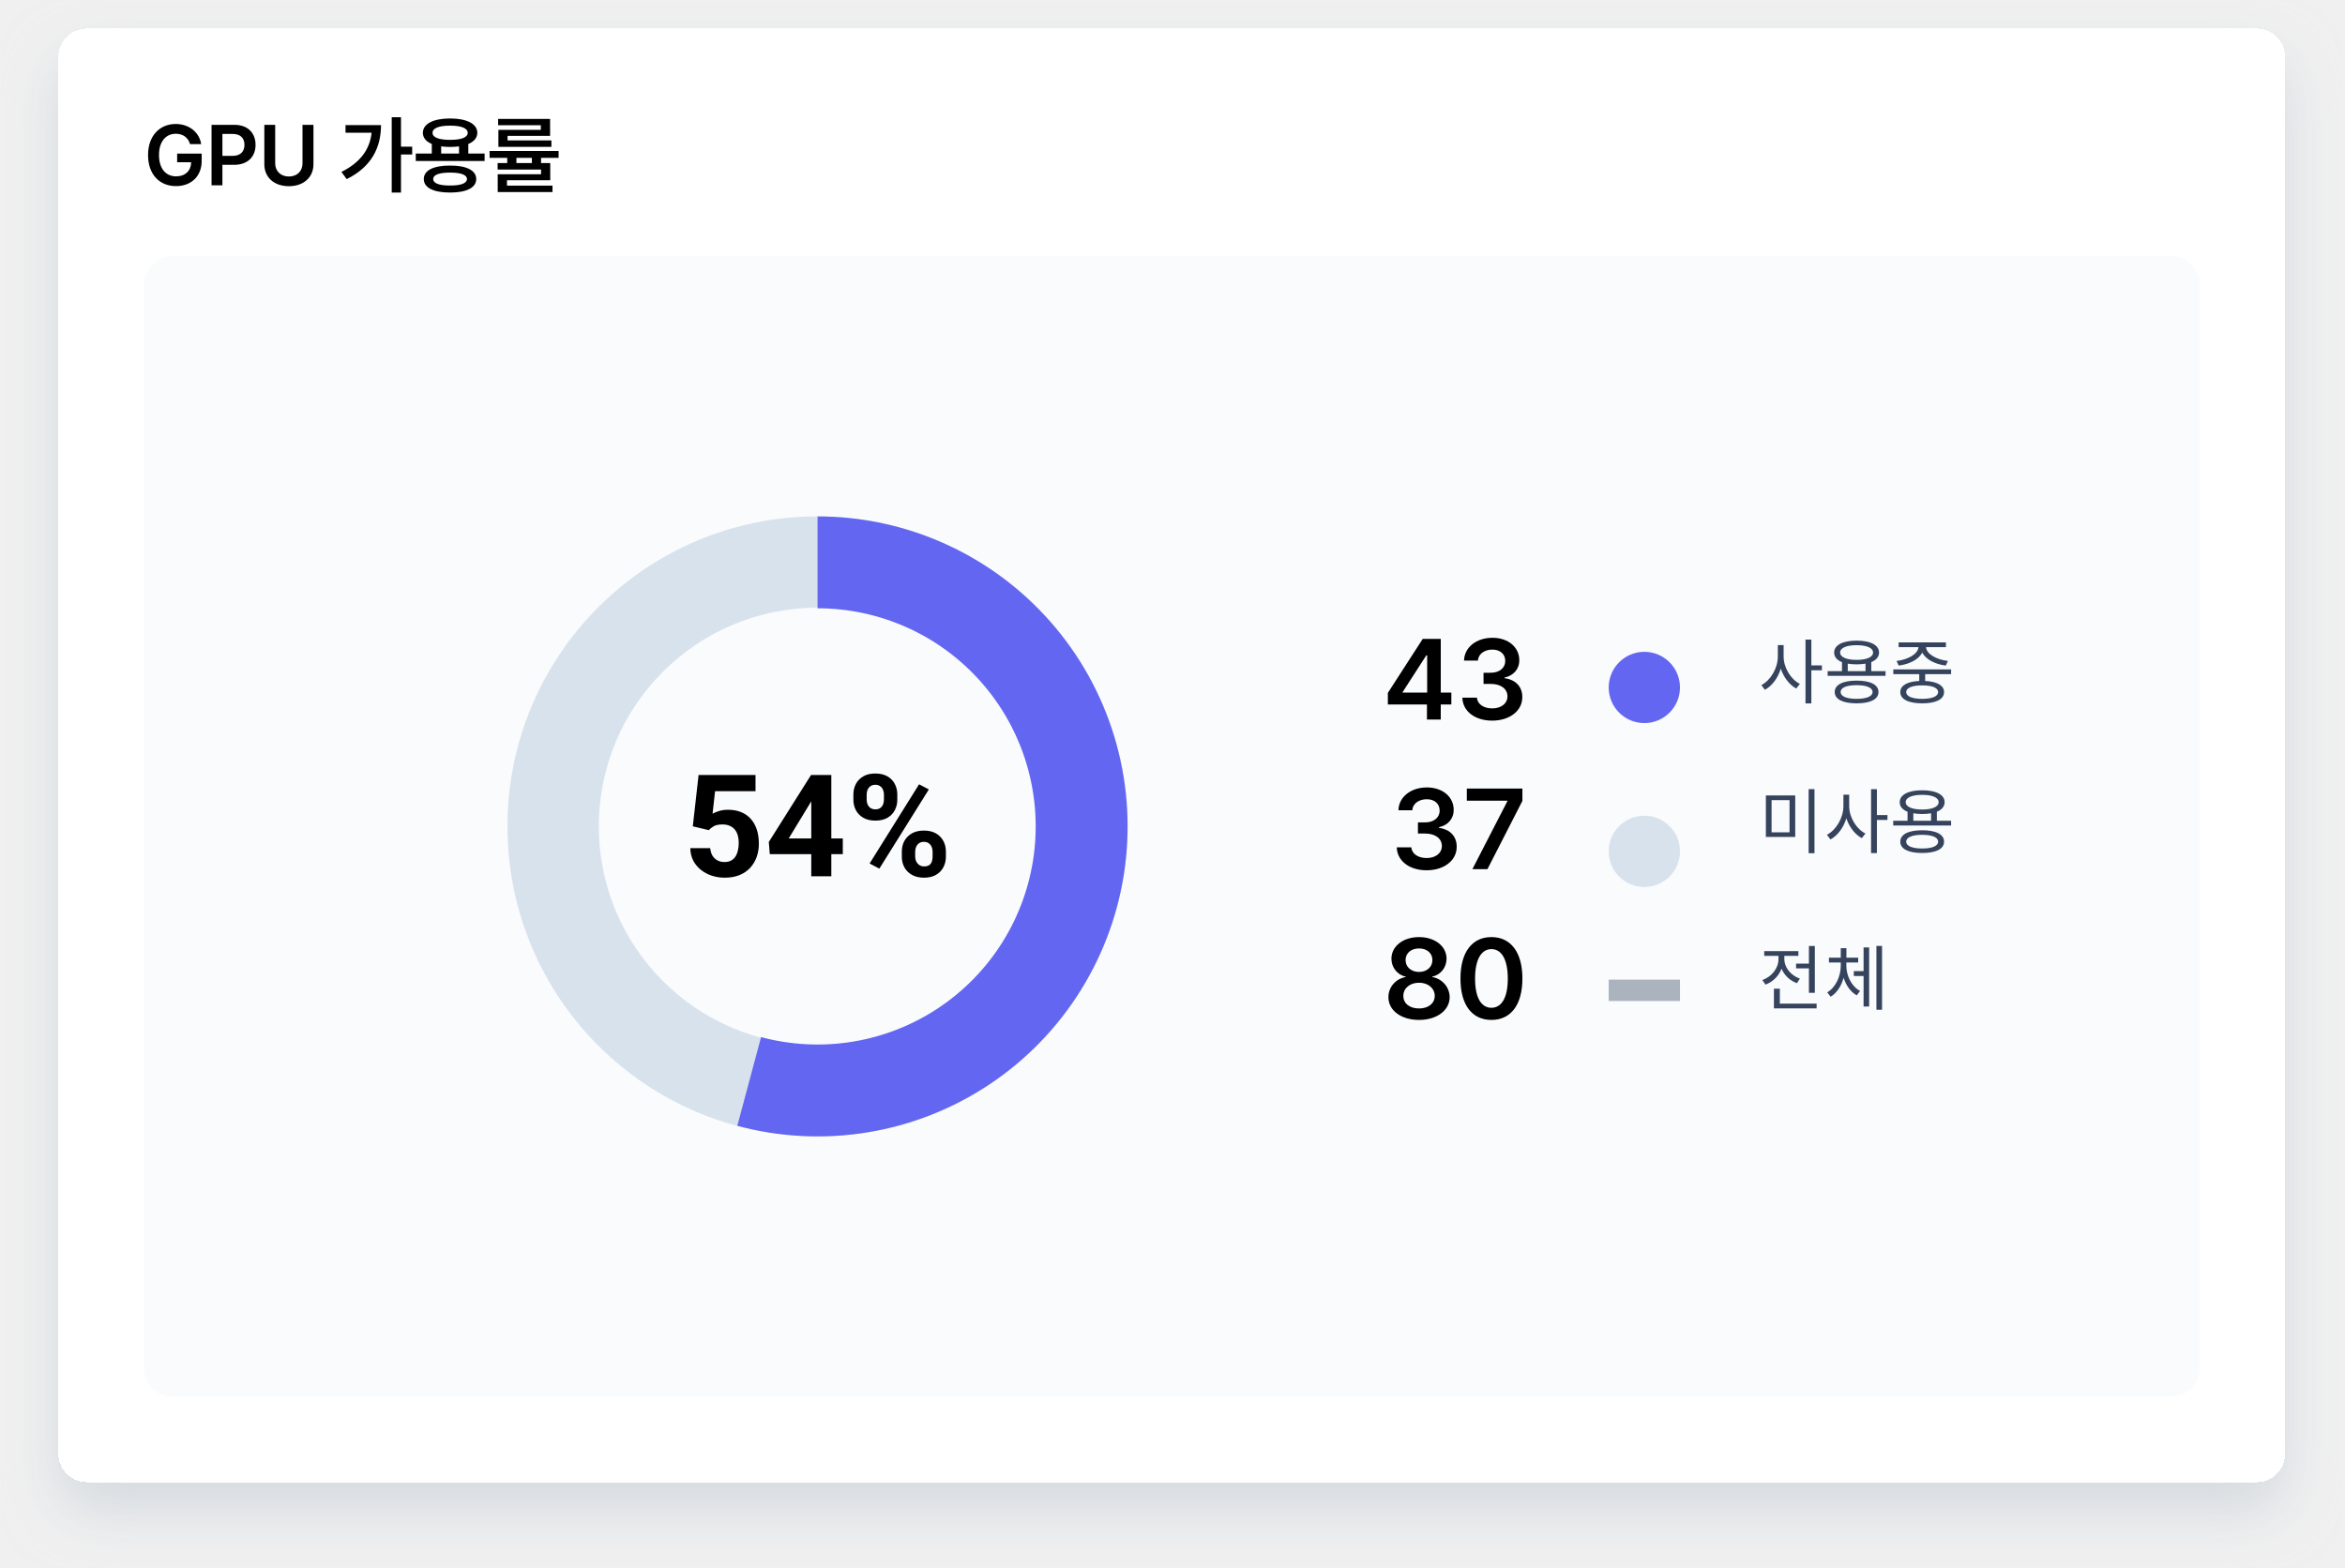
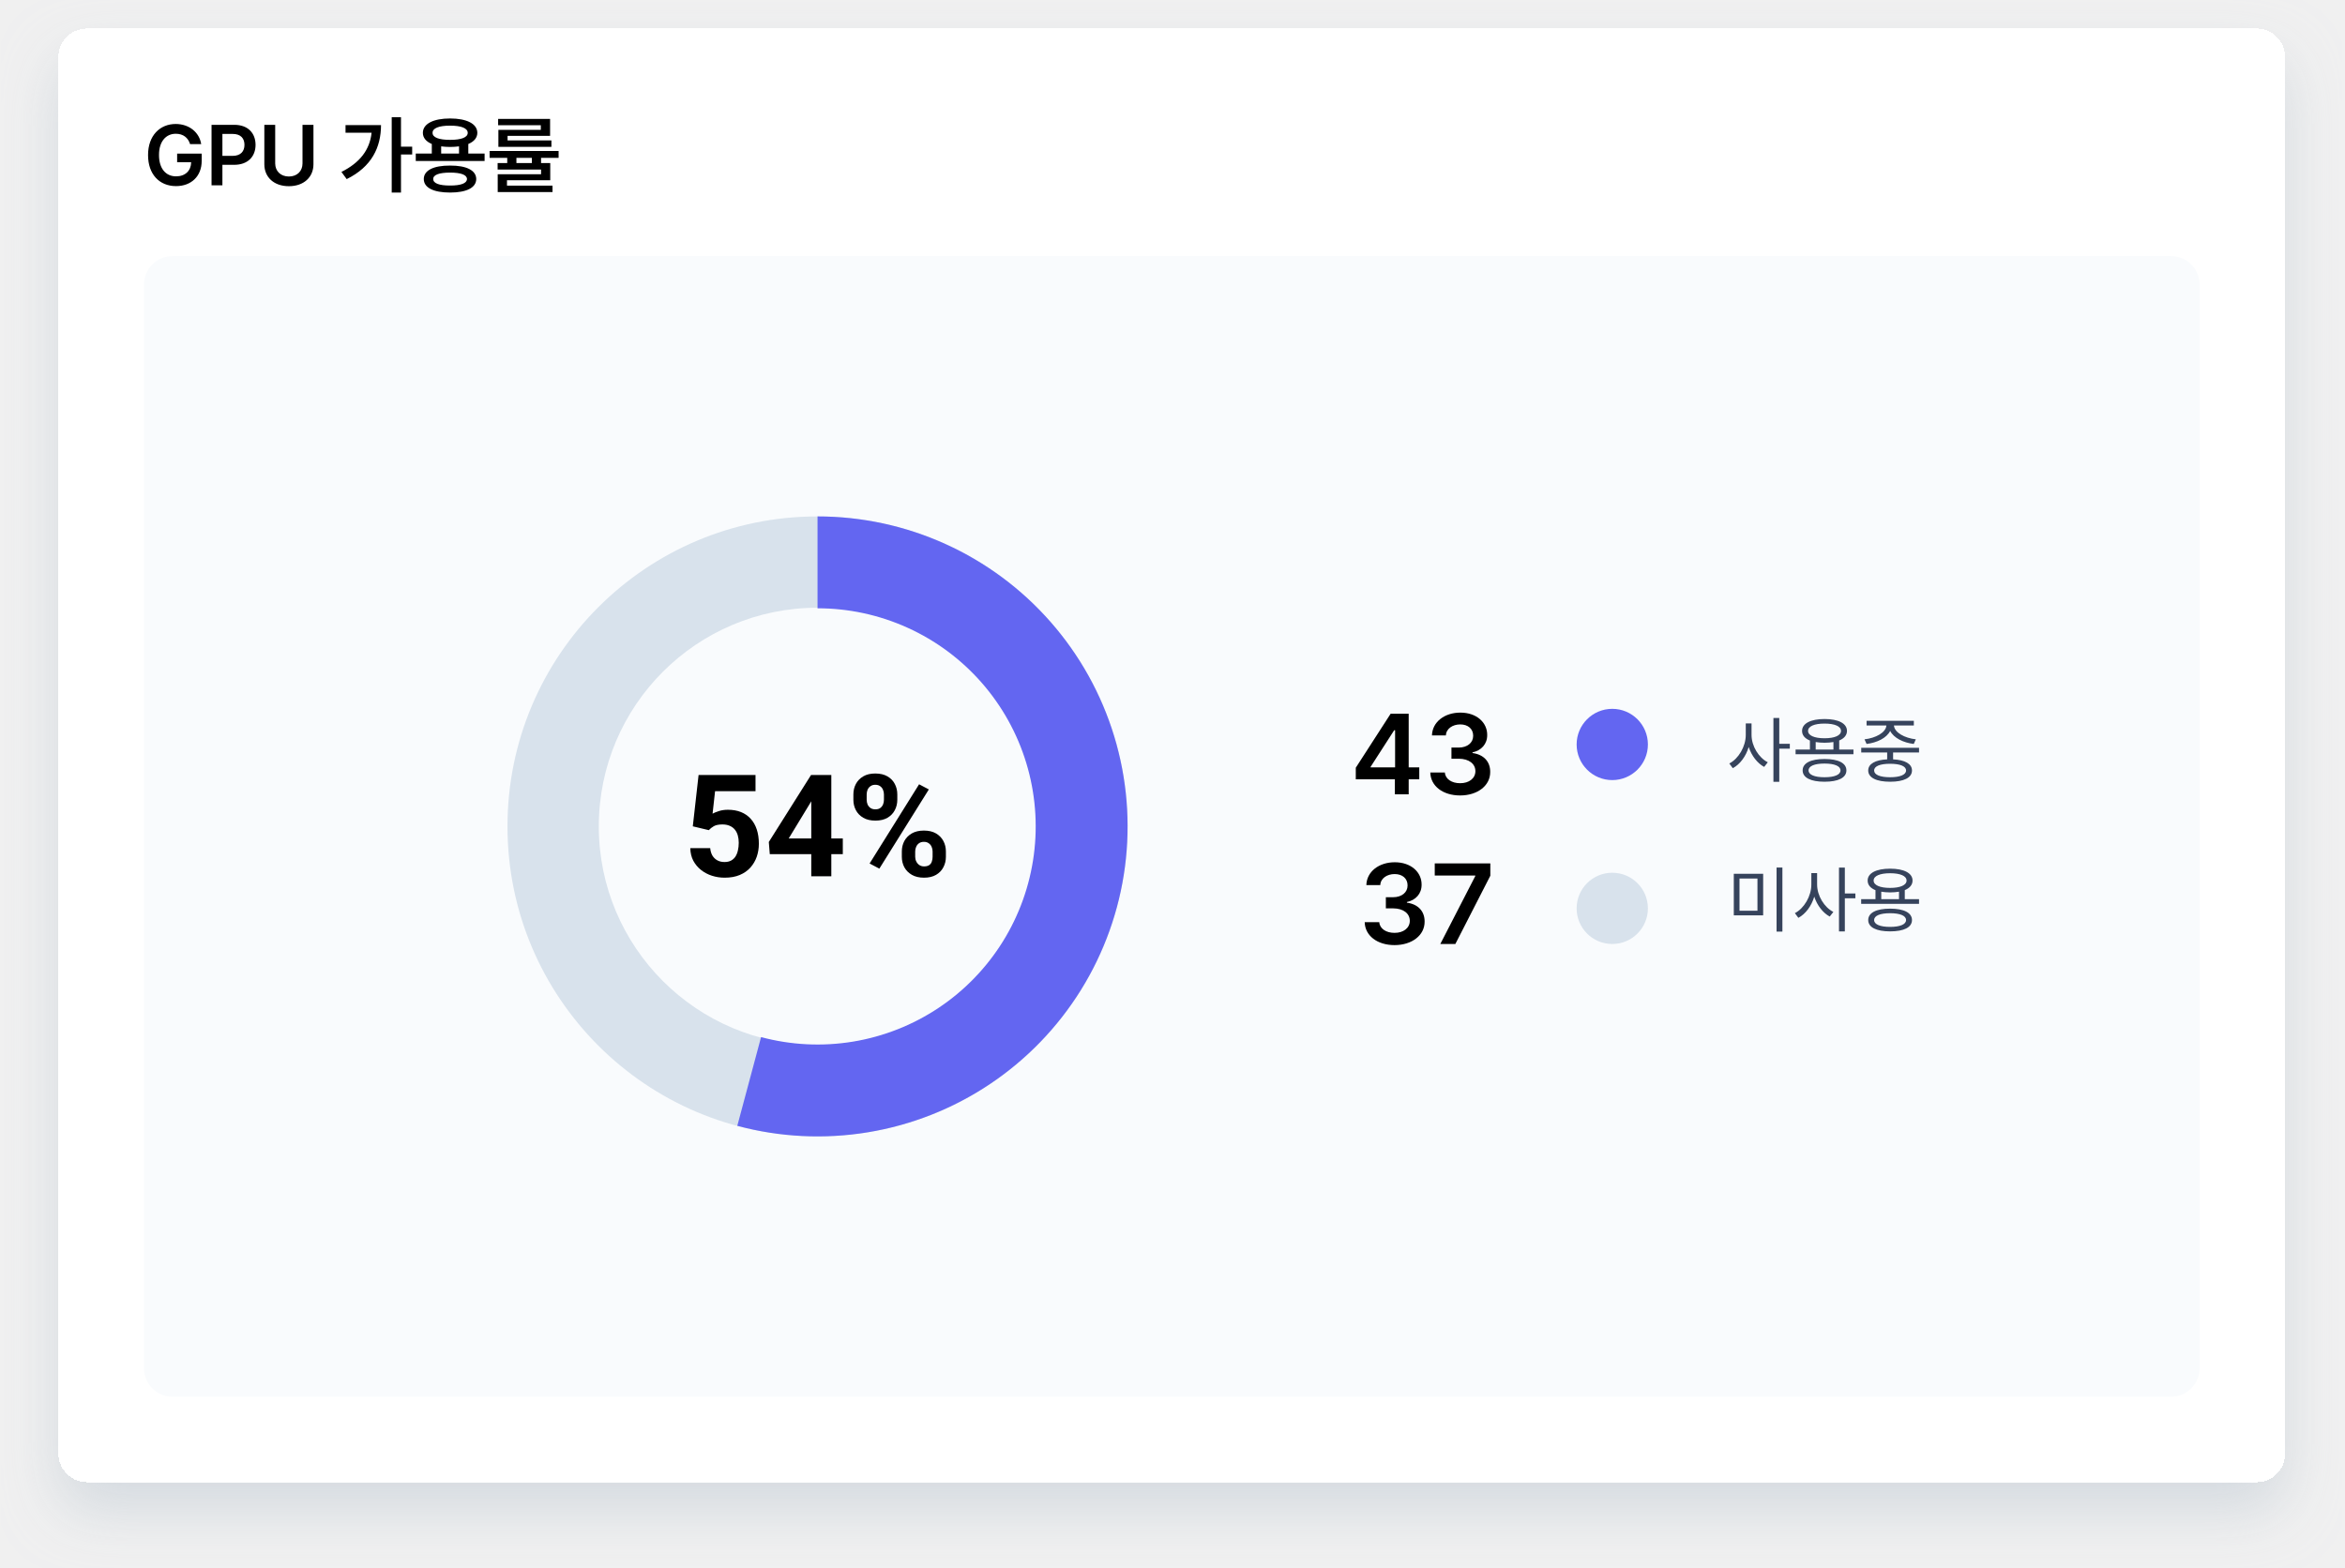
<svg xmlns="http://www.w3.org/2000/svg" width="329" height="220" viewBox="0 0 329 220" fill="none">
-   <g filter="url(#filter0_d_2837_27730)">
+   <g filter="url(#filter0_d_2895_35128)">
    <path d="M8.199 8C8.199 5.791 9.99 4 12.199 4H316.599C318.808 4 320.599 5.791 320.599 8V204C320.599 206.209 318.808 208 316.599 208H12.199C9.99 208 8.199 206.209 8.199 204V8Z" fill="white" shape-rendering="crispEdges" />
    <path d="M26.668 20.223C26.393 19.32 25.695 18.77 24.664 18.77C23.299 18.77 22.303 19.836 22.309 21.746C22.303 23.674 23.281 24.746 24.699 24.746C25.982 24.746 26.797 23.973 26.82 22.766H24.852V21.559H28.297V22.578C28.297 24.764 26.797 26.117 24.699 26.117C22.355 26.117 20.768 24.447 20.773 21.758C20.768 19.033 22.432 17.398 24.652 17.398C26.521 17.398 27.969 18.559 28.227 20.223H26.668ZM29.68 26V17.516H32.867C34.812 17.516 35.85 18.699 35.855 20.328C35.85 21.951 34.801 23.129 32.844 23.129H31.203V26H29.68ZM31.203 21.875H32.633C33.781 21.869 34.297 21.225 34.297 20.328C34.297 19.42 33.781 18.793 32.633 18.793H31.203V21.875ZM42.441 17.516H43.977V23.059C43.971 24.881 42.6 26.129 40.531 26.129C38.451 26.129 37.092 24.881 37.086 23.059V17.516H38.609V22.93C38.615 24.002 39.359 24.764 40.531 24.77C41.703 24.764 42.441 24.002 42.441 22.93V17.516ZM56.258 16.449V20.586H57.828V21.676H56.258V27.02H54.957V16.449H56.258ZM47.902 24.125C50.48 22.836 51.875 21.043 52.133 18.629H48.477V17.551H53.457C53.451 20.662 52.162 23.398 48.641 25.133L47.902 24.125ZM67.988 21.547V22.59H58.332V21.547H60.582V20.205C59.779 19.865 59.328 19.332 59.328 18.641C59.328 17.369 60.81 16.625 63.148 16.625C65.481 16.625 66.963 17.369 66.969 18.641C66.963 19.338 66.506 19.871 65.703 20.205V21.547H67.988ZM59.457 25.121C59.457 23.902 60.834 23.223 63.148 23.234C65.428 23.223 66.811 23.902 66.816 25.121C66.811 26.352 65.428 27.02 63.148 27.02C60.834 27.02 59.457 26.352 59.457 25.121ZM60.688 18.641C60.676 19.285 61.584 19.631 63.148 19.625C64.707 19.631 65.621 19.285 65.621 18.641C65.621 17.99 64.707 17.627 63.148 17.633C61.584 17.627 60.676 17.99 60.688 18.641ZM60.781 25.121C60.775 25.719 61.607 26.041 63.148 26.035C64.666 26.041 65.504 25.719 65.516 25.121C65.504 24.529 64.666 24.225 63.148 24.219C61.607 24.225 60.775 24.529 60.781 25.121ZM61.895 21.547H64.402V20.539C64.022 20.592 63.6 20.621 63.148 20.621C62.697 20.621 62.275 20.592 61.895 20.539V21.547ZM78.371 21.184V22.156H75.91V22.883H77.199V25.297H71.129V26.047H77.516V26.949H69.828V24.453H75.91V23.797H69.816V22.883H71.164V22.156H68.691V21.184H78.371ZM69.887 17.574V16.684H77.176V19.062H71.211V19.707H77.363V20.609H69.922V18.219H75.875V17.574H69.887ZM72.453 22.883H74.621V22.156H72.453V22.883Z" fill="black" />
    <rect x="20.199" y="35.937" width="288.4" height="160.063" rx="4" fill="#F9FBFD" />
-     <path d="M99.445 116.494L97.199 115.957L98.01 108.75H105.998V111.025H100.324L99.973 114.18C100.161 114.069 100.448 113.952 100.832 113.828C101.216 113.698 101.646 113.633 102.121 113.633C102.811 113.633 103.423 113.74 103.957 113.955C104.491 114.17 104.943 114.482 105.314 114.892C105.692 115.303 105.979 115.804 106.174 116.396C106.369 116.989 106.467 117.659 106.467 118.408C106.467 119.04 106.369 119.642 106.174 120.215C105.979 120.781 105.682 121.289 105.285 121.738C104.888 122.181 104.39 122.529 103.791 122.783C103.192 123.037 102.482 123.164 101.662 123.164C101.05 123.164 100.458 123.073 99.885 122.89C99.318 122.708 98.807 122.438 98.352 122.08C97.902 121.722 97.541 121.289 97.268 120.781C97.001 120.267 96.861 119.681 96.848 119.023H99.641C99.68 119.427 99.784 119.775 99.953 120.068C100.129 120.355 100.36 120.576 100.646 120.732C100.933 120.888 101.268 120.967 101.652 120.967C102.01 120.967 102.316 120.898 102.57 120.762C102.824 120.625 103.029 120.436 103.186 120.195C103.342 119.948 103.456 119.661 103.527 119.336C103.605 119.004 103.645 118.646 103.645 118.262C103.645 117.877 103.599 117.529 103.508 117.217C103.417 116.904 103.277 116.634 103.088 116.406C102.899 116.178 102.658 116.002 102.365 115.879C102.079 115.755 101.743 115.693 101.359 115.693C100.839 115.693 100.435 115.775 100.148 115.937C99.868 116.1 99.634 116.286 99.445 116.494ZM118.244 117.656V119.863H108L107.863 118.154L113.791 108.75H116.027L113.605 112.803L110.656 117.656H118.244ZM116.633 108.75V122.969H113.82V108.75H116.633ZM119.729 112.236V111.484C119.729 110.944 119.846 110.452 120.08 110.01C120.314 109.567 120.66 109.212 121.115 108.945C121.571 108.678 122.131 108.545 122.795 108.545C123.479 108.545 124.048 108.678 124.504 108.945C124.966 109.212 125.311 109.567 125.539 110.01C125.773 110.452 125.891 110.944 125.891 111.484V112.236C125.891 112.763 125.773 113.249 125.539 113.691C125.311 114.134 124.969 114.489 124.514 114.756C124.058 115.023 123.492 115.156 122.814 115.156C122.144 115.156 121.577 115.023 121.115 114.756C120.66 114.489 120.314 114.134 120.08 113.691C119.846 113.249 119.729 112.763 119.729 112.236ZM121.594 111.484V112.236C121.594 112.464 121.636 112.682 121.721 112.89C121.812 113.092 121.949 113.258 122.131 113.388C122.32 113.512 122.548 113.574 122.814 113.574C123.094 113.574 123.322 113.512 123.498 113.388C123.674 113.258 123.804 113.092 123.889 112.89C123.973 112.682 124.016 112.464 124.016 112.236V111.484C124.016 111.243 123.97 111.022 123.879 110.82C123.794 110.612 123.661 110.446 123.479 110.322C123.303 110.192 123.075 110.127 122.795 110.127C122.535 110.127 122.313 110.192 122.131 110.322C121.949 110.446 121.812 110.612 121.721 110.82C121.636 111.022 121.594 111.243 121.594 111.484ZM126.525 120.234V119.482C126.525 118.948 126.643 118.46 126.877 118.017C127.118 117.575 127.466 117.22 127.922 116.953C128.384 116.686 128.951 116.553 129.621 116.553C130.298 116.553 130.865 116.686 131.32 116.953C131.776 117.22 132.121 117.575 132.355 118.017C132.59 118.46 132.707 118.948 132.707 119.482V120.234C132.707 120.768 132.59 121.256 132.355 121.699C132.128 122.142 131.786 122.497 131.33 122.763C130.874 123.03 130.311 123.164 129.641 123.164C128.964 123.164 128.394 123.03 127.932 122.763C127.469 122.497 127.118 122.142 126.877 121.699C126.643 121.256 126.525 120.768 126.525 120.234ZM128.4 119.482V120.234C128.4 120.469 128.452 120.69 128.557 120.898C128.661 121.107 128.804 121.273 128.986 121.396C129.175 121.52 129.393 121.582 129.641 121.582C129.953 121.582 130.197 121.52 130.373 121.396C130.549 121.273 130.669 121.107 130.734 120.898C130.806 120.69 130.842 120.469 130.842 120.234V119.482C130.842 119.248 130.796 119.03 130.705 118.828C130.614 118.62 130.477 118.454 130.295 118.33C130.119 118.2 129.895 118.135 129.621 118.135C129.348 118.135 129.12 118.2 128.938 118.33C128.762 118.454 128.628 118.62 128.537 118.828C128.446 119.03 128.4 119.248 128.4 119.482ZM130.314 110.781L123.371 121.894L122.004 121.172L128.947 110.058L130.314 110.781Z" fill="black" />
+     <path d="M99.445 116.494L97.199 115.957L98.01 108.75H105.998V111.025H100.324L99.973 114.18C100.161 114.069 100.448 113.952 100.832 113.828C101.216 113.698 101.646 113.633 102.121 113.633C102.811 113.633 103.423 113.74 103.957 113.955C104.491 114.17 104.943 114.482 105.314 114.892C105.692 115.303 105.979 115.804 106.174 116.396C106.369 116.989 106.467 117.659 106.467 118.408C106.467 119.04 106.369 119.642 106.174 120.215C105.979 120.781 105.682 121.289 105.285 121.738C104.888 122.181 104.39 122.529 103.791 122.783C103.192 123.037 102.482 123.164 101.662 123.164C101.05 123.164 100.458 123.073 99.885 122.89C99.318 122.708 98.807 122.438 98.352 122.08C97.902 121.722 97.541 121.289 97.268 120.781C97.001 120.267 96.861 119.681 96.848 119.023H99.641C99.68 119.427 99.784 119.775 99.953 120.068C100.129 120.355 100.36 120.576 100.646 120.732C100.933 120.889 101.268 120.967 101.652 120.967C102.01 120.967 102.316 120.898 102.57 120.762C102.824 120.625 103.029 120.436 103.186 120.195C103.342 119.948 103.456 119.661 103.527 119.336C103.605 119.004 103.645 118.646 103.645 118.262C103.645 117.877 103.599 117.529 103.508 117.217C103.417 116.904 103.277 116.634 103.088 116.406C102.899 116.178 102.658 116.002 102.365 115.879C102.079 115.755 101.743 115.693 101.359 115.693C100.839 115.693 100.435 115.775 100.148 115.937C99.868 116.1 99.634 116.286 99.445 116.494ZM118.244 117.656V119.863H108L107.863 118.154L113.791 108.75H116.027L113.605 112.803L110.656 117.656H118.244ZM116.633 108.75V122.969H113.82V108.75H116.633ZM119.729 112.236V111.484C119.729 110.944 119.846 110.452 120.08 110.01C120.314 109.567 120.66 109.212 121.115 108.945C121.571 108.678 122.131 108.545 122.795 108.545C123.479 108.545 124.048 108.678 124.504 108.945C124.966 109.212 125.311 109.567 125.539 110.01C125.773 110.452 125.891 110.944 125.891 111.484V112.236C125.891 112.764 125.773 113.249 125.539 113.691C125.311 114.134 124.969 114.489 124.514 114.756C124.058 115.023 123.492 115.156 122.814 115.156C122.144 115.156 121.577 115.023 121.115 114.756C120.66 114.489 120.314 114.134 120.08 113.691C119.846 113.249 119.729 112.764 119.729 112.236ZM121.594 111.484V112.236C121.594 112.464 121.636 112.682 121.721 112.89C121.812 113.092 121.949 113.258 122.131 113.389C122.32 113.512 122.548 113.574 122.814 113.574C123.094 113.574 123.322 113.512 123.498 113.389C123.674 113.258 123.804 113.092 123.889 112.89C123.973 112.682 124.016 112.464 124.016 112.236V111.484C124.016 111.243 123.97 111.022 123.879 110.82C123.794 110.612 123.661 110.446 123.479 110.322C123.303 110.192 123.075 110.127 122.795 110.127C122.535 110.127 122.313 110.192 122.131 110.322C121.949 110.446 121.812 110.612 121.721 110.82C121.636 111.022 121.594 111.243 121.594 111.484ZM126.525 120.234V119.482C126.525 118.948 126.643 118.46 126.877 118.017C127.118 117.575 127.466 117.22 127.922 116.953C128.384 116.686 128.951 116.553 129.621 116.553C130.298 116.553 130.865 116.686 131.32 116.953C131.776 117.22 132.121 117.575 132.355 118.017C132.59 118.46 132.707 118.948 132.707 119.482V120.234C132.707 120.768 132.59 121.256 132.355 121.699C132.128 122.142 131.786 122.497 131.33 122.764C130.874 123.03 130.311 123.164 129.641 123.164C128.964 123.164 128.394 123.03 127.932 122.764C127.469 122.497 127.118 122.142 126.877 121.699C126.643 121.256 126.525 120.768 126.525 120.234ZM128.4 119.482V120.234C128.4 120.469 128.452 120.69 128.557 120.898C128.661 121.107 128.804 121.273 128.986 121.396C129.175 121.52 129.393 121.582 129.641 121.582C129.953 121.582 130.197 121.52 130.373 121.396C130.549 121.273 130.669 121.107 130.734 120.898C130.806 120.69 130.842 120.469 130.842 120.234V119.482C130.842 119.248 130.796 119.03 130.705 118.828C130.614 118.62 130.477 118.454 130.295 118.33C130.119 118.2 129.895 118.135 129.621 118.135C129.348 118.135 129.12 118.2 128.938 118.33C128.762 118.454 128.628 118.62 128.537 118.828C128.446 119.03 128.4 119.248 128.4 119.482ZM130.314 110.781L123.371 121.894L122.004 121.172L128.947 110.058L130.314 110.781Z" fill="black" />
    <path d="M158.199 115.969C158.199 139.993 138.724 159.469 114.699 159.469C90.675 159.469 71.199 139.993 71.199 115.969C71.199 91.944 90.675 72.469 114.699 72.469C138.724 72.469 158.199 91.944 158.199 115.969ZM84.012 115.969C84.012 132.917 97.751 146.656 114.699 146.656C131.647 146.656 145.387 132.917 145.387 115.969C145.387 99.02 131.647 85.281 114.699 85.281C97.751 85.281 84.012 99.02 84.012 115.969Z" fill="#D8E2EC" />
-     <path d="M114.699 72.469C120.891 72.469 127.012 73.79 132.652 76.346C138.292 78.901 143.322 82.632 147.404 87.287C151.487 91.942 154.529 97.416 156.326 103.341C158.124 109.267 158.635 115.507 157.827 121.646C157.019 127.785 154.909 133.681 151.64 138.94C148.37 144.198 144.015 148.697 138.867 152.137C133.718 155.578 127.894 157.879 121.785 158.888C115.676 159.896 109.422 159.589 103.441 157.986L106.777 145.534C110.986 146.661 115.386 146.878 119.685 146.168C123.984 145.458 128.082 143.839 131.704 141.418C135.327 138.998 138.391 135.832 140.692 132.132C142.993 128.432 144.477 124.283 145.046 119.964C145.614 115.644 145.254 111.253 143.989 107.083C142.725 102.914 140.584 99.063 137.712 95.787C134.839 92.511 131.3 89.887 127.331 88.089C123.363 86.29 119.056 85.36 114.699 85.36V72.469Z" fill="#6366F1" />
-     <path d="M194.715 98.859V97.234L199.605 89.656H202.137V97.187H203.621V98.859H202.137V100.969H200.199V98.859H194.715ZM196.793 97.187H200.23V91.969H200.105L196.793 97.109V97.187ZM209.355 101.125C206.941 101.125 205.215 99.812 205.168 97.906H207.215C207.27 98.812 208.176 99.414 209.355 99.406C210.598 99.414 211.496 98.726 211.496 97.719C211.496 96.703 210.621 95.976 209.152 95.969H208.137V94.406H209.152C210.355 94.406 211.191 93.734 211.184 92.75C211.191 91.797 210.473 91.156 209.371 91.156C208.309 91.156 207.395 91.75 207.355 92.703H205.402C205.449 90.805 207.176 89.5 209.387 89.5C211.684 89.5 213.168 90.906 213.152 92.64C213.168 93.906 212.324 94.82 211.09 95.078V95.172C212.684 95.383 213.59 96.406 213.574 97.828C213.59 99.742 211.801 101.125 209.355 101.125Z" fill="black" />
-     <path d="M200.152 122.125C197.738 122.125 196.012 120.812 195.965 118.906H198.012C198.066 119.812 198.973 120.414 200.152 120.406C201.395 120.414 202.293 119.726 202.293 118.719C202.293 117.703 201.418 116.976 199.949 116.969H198.934V115.406H199.949C201.152 115.406 201.988 114.734 201.98 113.75C201.988 112.797 201.27 112.156 200.168 112.156C199.105 112.156 198.191 112.75 198.152 113.703H196.199C196.246 111.805 197.973 110.5 200.184 110.5C202.48 110.5 203.965 111.906 203.949 113.64C203.965 114.906 203.121 115.82 201.887 116.078V116.172C203.48 116.383 204.387 117.406 204.371 118.828C204.387 120.742 202.598 122.125 200.152 122.125ZM206.574 121.969L211.48 112.437V112.359H205.793V110.656H213.59V112.39L208.684 121.969H206.574Z" fill="black" />
-     <path d="M199.09 143.125C196.566 143.125 194.785 141.781 194.793 139.937C194.785 138.5 195.855 137.328 197.215 137.109V137.047C196.027 136.797 195.223 135.765 195.215 134.531C195.223 132.781 196.855 131.5 199.09 131.5C201.309 131.5 202.949 132.781 202.949 134.531C202.949 135.773 202.121 136.797 200.949 137.047V137.109C202.301 137.328 203.379 138.5 203.387 139.937C203.379 141.781 201.59 143.125 199.09 143.125ZM196.887 139.75C196.879 140.797 197.746 141.515 199.09 141.515C200.418 141.515 201.285 140.797 201.293 139.75C201.285 138.687 200.363 137.898 199.09 137.906C197.816 137.898 196.879 138.68 196.887 139.75ZM197.199 134.719C197.207 135.711 197.988 136.39 199.09 136.39C200.176 136.39 200.965 135.711 200.965 134.719C200.965 133.758 200.199 133.094 199.09 133.094C197.957 133.094 197.207 133.758 197.199 134.719ZM209.246 143.125C206.52 143.125 204.895 141.015 204.902 137.312C204.895 133.625 206.535 131.5 209.246 131.5C211.957 131.5 213.59 133.625 213.59 137.312C213.59 141.023 211.965 143.125 209.246 143.125ZM206.949 137.312C206.949 140.031 207.824 141.414 209.246 141.422C210.66 141.414 211.543 140.031 211.543 137.312C211.535 134.617 210.66 133.195 209.246 133.187C207.832 133.195 206.957 134.617 206.949 137.312Z" fill="black" />
-     <circle cx="230.699" cy="96.469" r="5" fill="#6366F1" />
-     <circle cx="230.699" cy="119.469" r="5" fill="#D8E2EC" />
-     <rect x="225.699" y="137.469" width="10" height="3" fill="#ABB4BE" />
-     <path d="M250.239 90.519V92.129C250.239 93.709 251.259 95.339 252.519 95.969L252.009 96.619C251.059 96.109 250.249 95.059 249.839 93.829C249.449 95.139 248.619 96.259 247.609 96.799L247.119 96.139C248.409 95.479 249.429 93.759 249.429 92.129V90.519H250.239ZM255.609 93.379V94.059H254.129V98.709H253.309V89.749H254.129V93.379H255.609ZM260.478 98.069C261.878 98.069 262.718 97.719 262.718 97.109C262.718 96.499 261.878 96.149 260.478 96.149C259.068 96.149 258.238 96.499 258.238 97.109C258.238 97.719 259.068 98.069 260.478 98.069ZM260.478 95.509C262.408 95.509 263.548 96.079 263.548 97.109C263.548 98.139 262.408 98.699 260.478 98.699C258.558 98.699 257.408 98.139 257.408 97.109C257.408 96.079 258.558 95.509 260.478 95.509ZM259.238 93.129V94.179H261.728V93.129C261.358 93.189 260.938 93.229 260.478 93.229C260.028 93.229 259.608 93.189 259.238 93.129ZM258.168 91.569C258.168 92.209 259.048 92.599 260.478 92.599C261.908 92.599 262.788 92.209 262.788 91.569C262.788 90.919 261.908 90.539 260.478 90.539C259.048 90.539 258.168 90.919 258.168 91.569ZM262.538 94.179H264.538V94.839H256.418V94.179H258.428V92.919C257.718 92.629 257.328 92.179 257.328 91.569C257.328 90.519 258.538 89.899 260.478 89.899C262.428 89.899 263.628 90.519 263.628 91.569C263.628 92.169 263.228 92.629 262.538 92.909V94.179ZM266.378 93.399L266.088 92.749C267.658 92.569 269.088 91.799 269.158 90.809H266.378V90.149H273.008V90.809H270.218C270.288 91.799 271.718 92.569 273.288 92.749L272.998 93.399C271.528 93.219 270.188 92.559 269.688 91.569C269.198 92.559 267.848 93.219 266.378 93.399ZM271.918 97.119C271.918 96.519 271.078 96.179 269.678 96.179C268.268 96.179 267.438 96.519 267.438 97.119C267.438 97.719 268.268 98.069 269.678 98.069C271.078 98.069 271.918 97.719 271.918 97.119ZM273.738 94.599H270.098V95.559C271.768 95.639 272.748 96.189 272.748 97.119C272.748 98.139 271.598 98.699 269.688 98.699C267.768 98.699 266.608 98.139 266.608 97.119C266.608 96.189 267.598 95.639 269.268 95.559V94.599H265.628V93.939H273.738V94.599Z" fill="#36435C" />
-     <path d="M247.749 111.619H251.869V117.449H247.749V111.619ZM251.069 112.279H248.549V116.799H251.069V112.279ZM253.749 110.739H254.569V119.729H253.749V110.739ZM259.438 111.519V113.129C259.438 114.709 260.458 116.339 261.718 116.969L261.208 117.619C260.258 117.109 259.448 116.059 259.038 114.829C258.648 116.139 257.818 117.259 256.808 117.799L256.318 117.139C257.608 116.479 258.628 114.759 258.628 113.129V111.519H259.438ZM264.808 114.379V115.059H263.328V119.709H262.508V110.749H263.328V114.379H264.808ZM269.678 119.069C271.078 119.069 271.918 118.719 271.918 118.109C271.918 117.499 271.078 117.149 269.678 117.149C268.268 117.149 267.438 117.499 267.438 118.109C267.438 118.719 268.268 119.069 269.678 119.069ZM269.678 116.509C271.608 116.509 272.748 117.079 272.748 118.109C272.748 119.139 271.608 119.699 269.678 119.699C267.758 119.699 266.608 119.139 266.608 118.109C266.608 117.079 267.758 116.509 269.678 116.509ZM268.438 114.129V115.179H270.928V114.129C270.558 114.189 270.138 114.229 269.678 114.229C269.228 114.229 268.808 114.189 268.438 114.129ZM267.368 112.569C267.368 113.209 268.248 113.599 269.678 113.599C271.108 113.599 271.988 113.209 271.988 112.569C271.988 111.919 271.108 111.539 269.678 111.539C268.248 111.539 267.368 111.919 267.368 112.569ZM271.738 115.179H273.738V115.839H265.618V115.179H267.628V113.919C266.918 113.629 266.528 113.179 266.528 112.569C266.528 111.519 267.738 110.899 269.678 110.899C271.628 110.899 272.828 111.519 272.828 112.569C272.828 113.169 272.428 113.629 271.738 113.909V115.179Z" fill="#36435C" />
-     <path d="M251.989 135.219H253.789V132.749H254.619V139.319H253.789V135.889H251.989V135.219ZM252.519 137.329L252.109 137.969C251.109 137.609 250.339 136.859 249.949 135.939C249.559 136.959 248.739 137.789 247.689 138.169L247.259 137.529C248.589 137.049 249.519 135.859 249.519 134.589V134.139H247.519V133.469H252.309V134.139H250.339V134.579C250.339 135.749 251.219 136.869 252.519 137.329ZM249.709 140.839H254.869V141.509H248.879V138.739H249.709V140.839ZM259.038 135.069V135.499C259.038 136.929 259.758 138.409 260.968 139.059L260.498 139.679C259.628 139.189 258.988 138.279 258.658 137.199C258.348 138.339 257.718 139.339 256.838 139.869L256.358 139.259C257.568 138.539 258.258 136.969 258.258 135.499V135.069H256.598V134.389H258.258V133.059H259.048V134.389H260.698V135.069H259.038ZM261.458 136.279V132.949H262.238V141.239H261.458V136.959H260.088V136.279H261.458ZM263.258 132.739H264.048V141.699H263.258V132.739Z" fill="#36435C" />
+     <path d="M114.699 72.469C120.891 72.469 127.012 73.79 132.652 76.346C138.292 78.901 143.322 82.632 147.404 87.287C151.487 91.942 154.529 97.416 156.326 103.341C158.124 109.267 158.635 115.507 157.827 121.646C157.019 127.786 154.909 133.681 151.64 138.94C148.37 144.198 144.015 148.697 138.867 152.138C133.718 155.578 127.894 157.879 121.785 158.888C115.676 159.896 109.422 159.589 103.441 157.986L106.777 145.534C110.986 146.662 115.386 146.878 119.685 146.168C123.984 145.458 128.082 143.839 131.704 141.418C135.327 138.998 138.391 135.832 140.692 132.132C142.993 128.432 144.477 124.283 145.046 119.964C145.614 115.644 145.254 111.253 143.989 107.083C142.725 102.914 140.584 99.063 137.712 95.787C134.839 92.511 131.3 89.887 127.331 88.089C123.363 86.29 119.056 85.36 114.699 85.36V72.469Z" fill="#6366F1" />
+     <path d="M190.215 109.359V107.734L195.105 100.156H197.637V107.687H199.121V109.359H197.637V111.469H195.699V109.359H190.215ZM192.293 107.687H195.73V102.469H195.605L192.293 107.609V107.687ZM204.855 111.625C202.441 111.625 200.715 110.312 200.668 108.406H202.715C202.77 109.312 203.676 109.914 204.855 109.906C206.098 109.914 206.996 109.226 206.996 108.219C206.996 107.203 206.121 106.476 204.652 106.469H203.637V104.906H204.652C205.855 104.906 206.691 104.234 206.684 103.25C206.691 102.297 205.973 101.656 204.871 101.656C203.809 101.656 202.895 102.25 202.855 103.203H200.902C200.949 101.305 202.676 100 204.887 100C207.184 100 208.668 101.406 208.652 103.14C208.668 104.406 207.824 105.32 206.59 105.578V105.672C208.184 105.883 209.09 106.906 209.074 108.328C209.09 110.242 207.301 111.625 204.855 111.625Z" fill="black" />
+     <path d="M195.652 132.625C193.238 132.625 191.512 131.312 191.465 129.406H193.512C193.566 130.312 194.473 130.914 195.652 130.906C196.895 130.914 197.793 130.226 197.793 129.219C197.793 128.203 196.918 127.476 195.449 127.469H194.434V125.906H195.449C196.652 125.906 197.488 125.234 197.48 124.25C197.488 123.297 196.77 122.656 195.668 122.656C194.605 122.656 193.691 123.25 193.652 124.203H191.699C191.746 122.305 193.473 121 195.684 121C197.98 121 199.465 122.406 199.449 124.14C199.465 125.406 198.621 126.32 197.387 126.578V126.672C198.98 126.883 199.887 127.906 199.871 129.328C199.887 131.242 198.098 132.625 195.652 132.625ZM202.074 132.469L206.98 122.937V122.859H201.293V121.156H209.09V122.89L204.184 132.469H202.074Z" fill="black" />
+     <circle cx="226.199" cy="104.469" r="5" fill="#6366F1" />
+     <circle cx="226.199" cy="127.469" r="5" fill="#D8E2EC" />
+     <path d="M245.739 101.519V103.129C245.739 104.709 246.759 106.339 248.019 106.969L247.509 107.619C246.559 107.109 245.749 106.059 245.339 104.829C244.949 106.139 244.119 107.259 243.109 107.799L242.619 107.139C243.909 106.479 244.929 104.759 244.929 103.129V101.519H245.739ZM251.109 104.379V105.059H249.629V109.709H248.809V100.749H249.629V104.379H251.109ZM255.978 109.069C257.378 109.069 258.218 108.719 258.218 108.109C258.218 107.499 257.378 107.149 255.978 107.149C254.568 107.149 253.738 107.499 253.738 108.109C253.738 108.719 254.568 109.069 255.978 109.069ZM255.978 106.509C257.908 106.509 259.048 107.079 259.048 108.109C259.048 109.139 257.908 109.699 255.978 109.699C254.058 109.699 252.908 109.139 252.908 108.109C252.908 107.079 254.058 106.509 255.978 106.509ZM254.738 104.129V105.179H257.228V104.129C256.858 104.189 256.438 104.229 255.978 104.229C255.528 104.229 255.108 104.189 254.738 104.129ZM253.668 102.569C253.668 103.209 254.548 103.599 255.978 103.599C257.408 103.599 258.288 103.209 258.288 102.569C258.288 101.919 257.408 101.539 255.978 101.539C254.548 101.539 253.668 101.919 253.668 102.569ZM258.038 105.179H260.038V105.839H251.918V105.179H253.928V103.919C253.218 103.629 252.828 103.179 252.828 102.569C252.828 101.519 254.038 100.899 255.978 100.899C257.928 100.899 259.128 101.519 259.128 102.569C259.128 103.169 258.728 103.629 258.038 103.909V105.179ZM261.878 104.399L261.588 103.749C263.158 103.569 264.588 102.799 264.658 101.809H261.878V101.149H268.508V101.809H265.718C265.788 102.799 267.218 103.569 268.788 103.749L268.498 104.399C267.028 104.219 265.688 103.559 265.188 102.569C264.698 103.559 263.348 104.219 261.878 104.399ZM267.418 108.119C267.418 107.519 266.578 107.179 265.178 107.179C263.768 107.179 262.938 107.519 262.938 108.119C262.938 108.719 263.768 109.069 265.178 109.069C266.578 109.069 267.418 108.719 267.418 108.119ZM269.238 105.599H265.598V106.559C267.268 106.639 268.248 107.189 268.248 108.119C268.248 109.139 267.098 109.699 265.188 109.699C263.268 109.699 262.108 109.139 262.108 108.119C262.108 107.189 263.098 106.639 264.768 106.559V105.599H261.128V104.939H269.238V105.599Z" fill="#36435C" />
+     <path d="M243.249 122.619H247.369V128.449H243.249V122.619ZM246.569 123.279H244.049V127.799H246.569V123.279ZM249.249 121.739H250.069V130.729H249.249V121.739ZM254.938 122.519V124.129C254.938 125.709 255.958 127.339 257.218 127.969L256.708 128.619C255.758 128.109 254.948 127.059 254.538 125.829C254.148 127.139 253.318 128.259 252.308 128.799L251.818 128.139C253.108 127.479 254.128 125.759 254.128 124.129V122.519H254.938ZM260.308 125.379V126.059H258.828V130.709H258.008V121.749H258.828V125.379H260.308ZM265.178 130.069C266.578 130.069 267.418 129.719 267.418 129.109C267.418 128.499 266.578 128.149 265.178 128.149C263.768 128.149 262.938 128.499 262.938 129.109C262.938 129.719 263.768 130.069 265.178 130.069ZM265.178 127.509C267.108 127.509 268.248 128.079 268.248 129.109C268.248 130.139 267.108 130.699 265.178 130.699C263.258 130.699 262.108 130.139 262.108 129.109C262.108 128.079 263.258 127.509 265.178 127.509ZM263.938 125.129V126.179H266.428V125.129C266.058 125.189 265.638 125.229 265.178 125.229C264.728 125.229 264.308 125.189 263.938 125.129ZM262.868 123.569C262.868 124.209 263.748 124.599 265.178 124.599C266.608 124.599 267.488 124.209 267.488 123.569C267.488 122.919 266.608 122.539 265.178 122.539C263.748 122.539 262.868 122.919 262.868 123.569ZM267.238 126.179H269.238V126.839H261.118V126.179H263.128V124.919C262.418 124.629 262.028 124.179 262.028 123.569C262.028 122.519 263.238 121.899 265.178 121.899C267.128 121.899 268.328 122.519 268.328 123.569C268.328 124.169 267.928 124.629 267.238 124.909V126.179Z" fill="#36435C" />
  </g>
  <defs>
-     <filter id="filter0_d_2837_27730" x="0.199" y="0" width="328.4" height="220" filterUnits="userSpaceOnUse" color-interpolation-filters="sRGB">
+     <filter id="filter0_d_2895_35128" x="0.199" y="0" width="328.4" height="220" filterUnits="userSpaceOnUse" color-interpolation-filters="sRGB">
      <feFlood flood-opacity="0" result="BackgroundImageFix" />
      <feColorMatrix in="SourceAlpha" type="matrix" values="0 0 0 0 0 0 0 0 0 0 0 0 0 0 0 0 0 0 127 0" result="hardAlpha" />
      <feOffset dy="4" />
      <feGaussianBlur stdDeviation="4" />
      <feComposite in2="hardAlpha" operator="out" />
      <feColorMatrix type="matrix" values="0 0 0 0 0.764 0 0 0 0 0.801 0 0 0 0 0.838 0 0 0 0.6 0" />
-       <feBlend mode="normal" in2="BackgroundImageFix" result="effect1_dropShadow_2837_27730" />
-       <feBlend mode="normal" in="SourceGraphic" in2="effect1_dropShadow_2837_27730" result="shape" />
+       <feBlend mode="normal" in2="BackgroundImageFix" result="effect1_dropShadow_2895_35128" />
+       <feBlend mode="normal" in="SourceGraphic" in2="effect1_dropShadow_2895_35128" result="shape" />
    </filter>
  </defs>
</svg>
